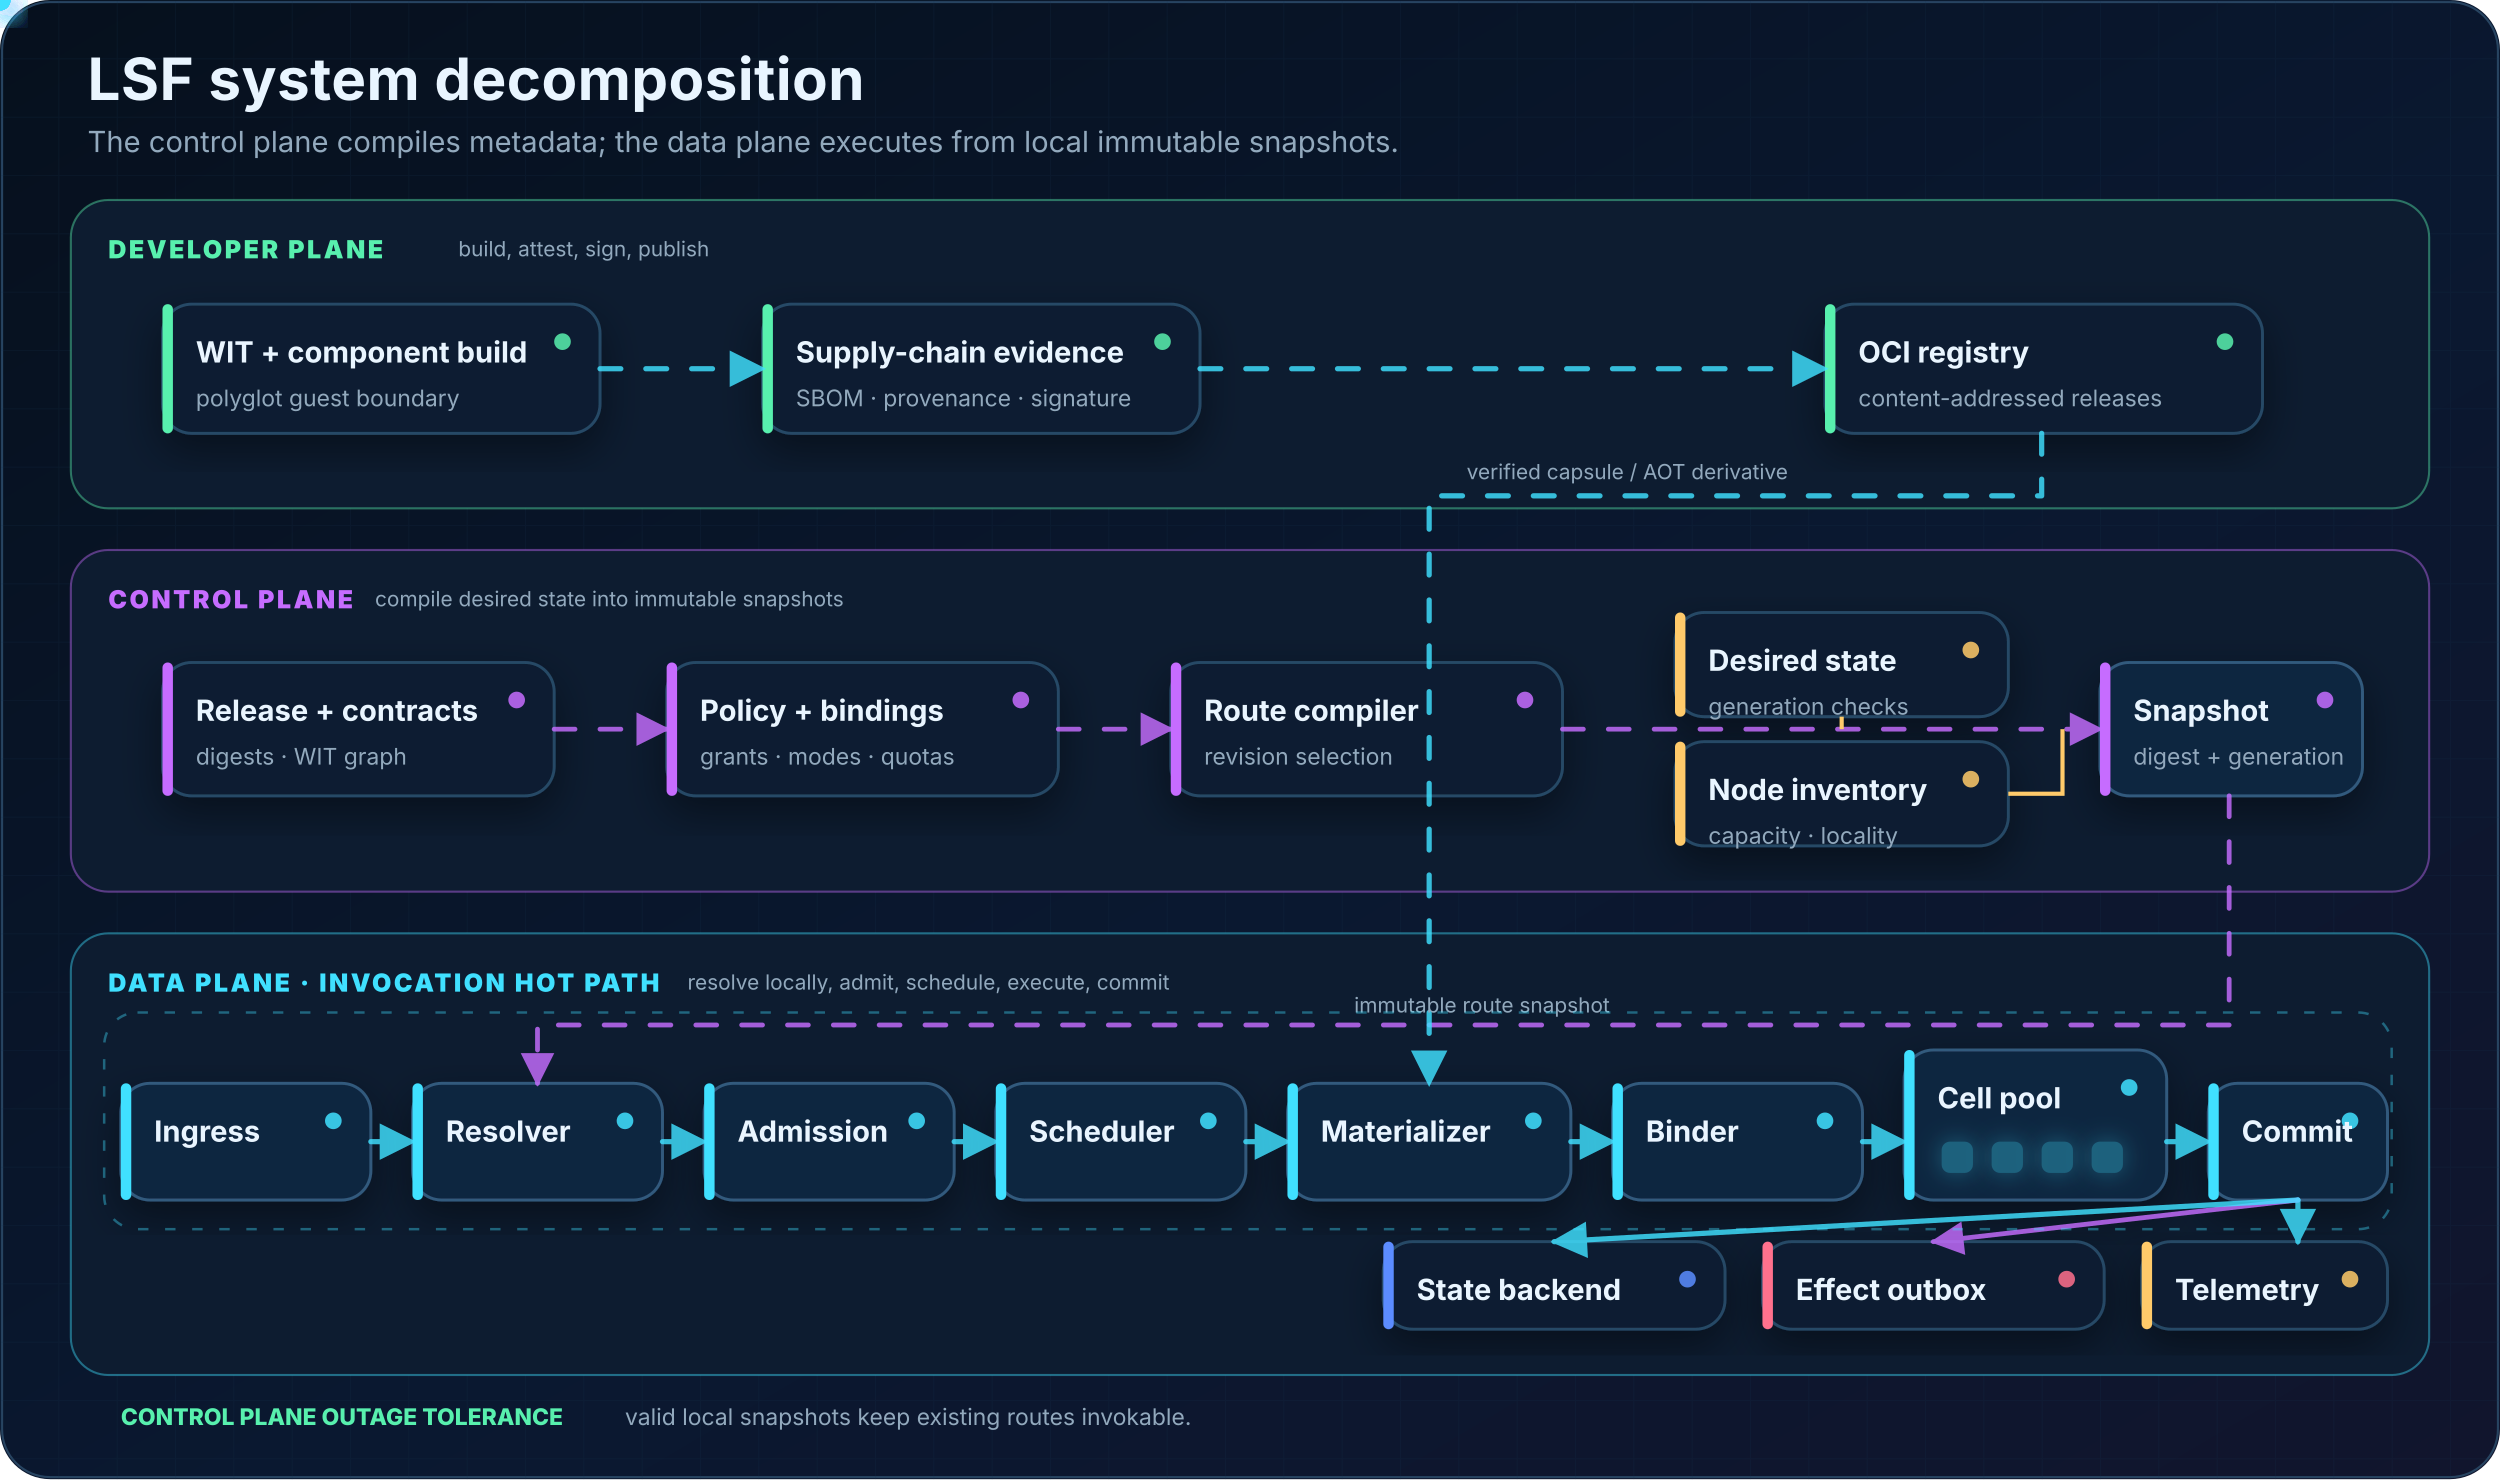
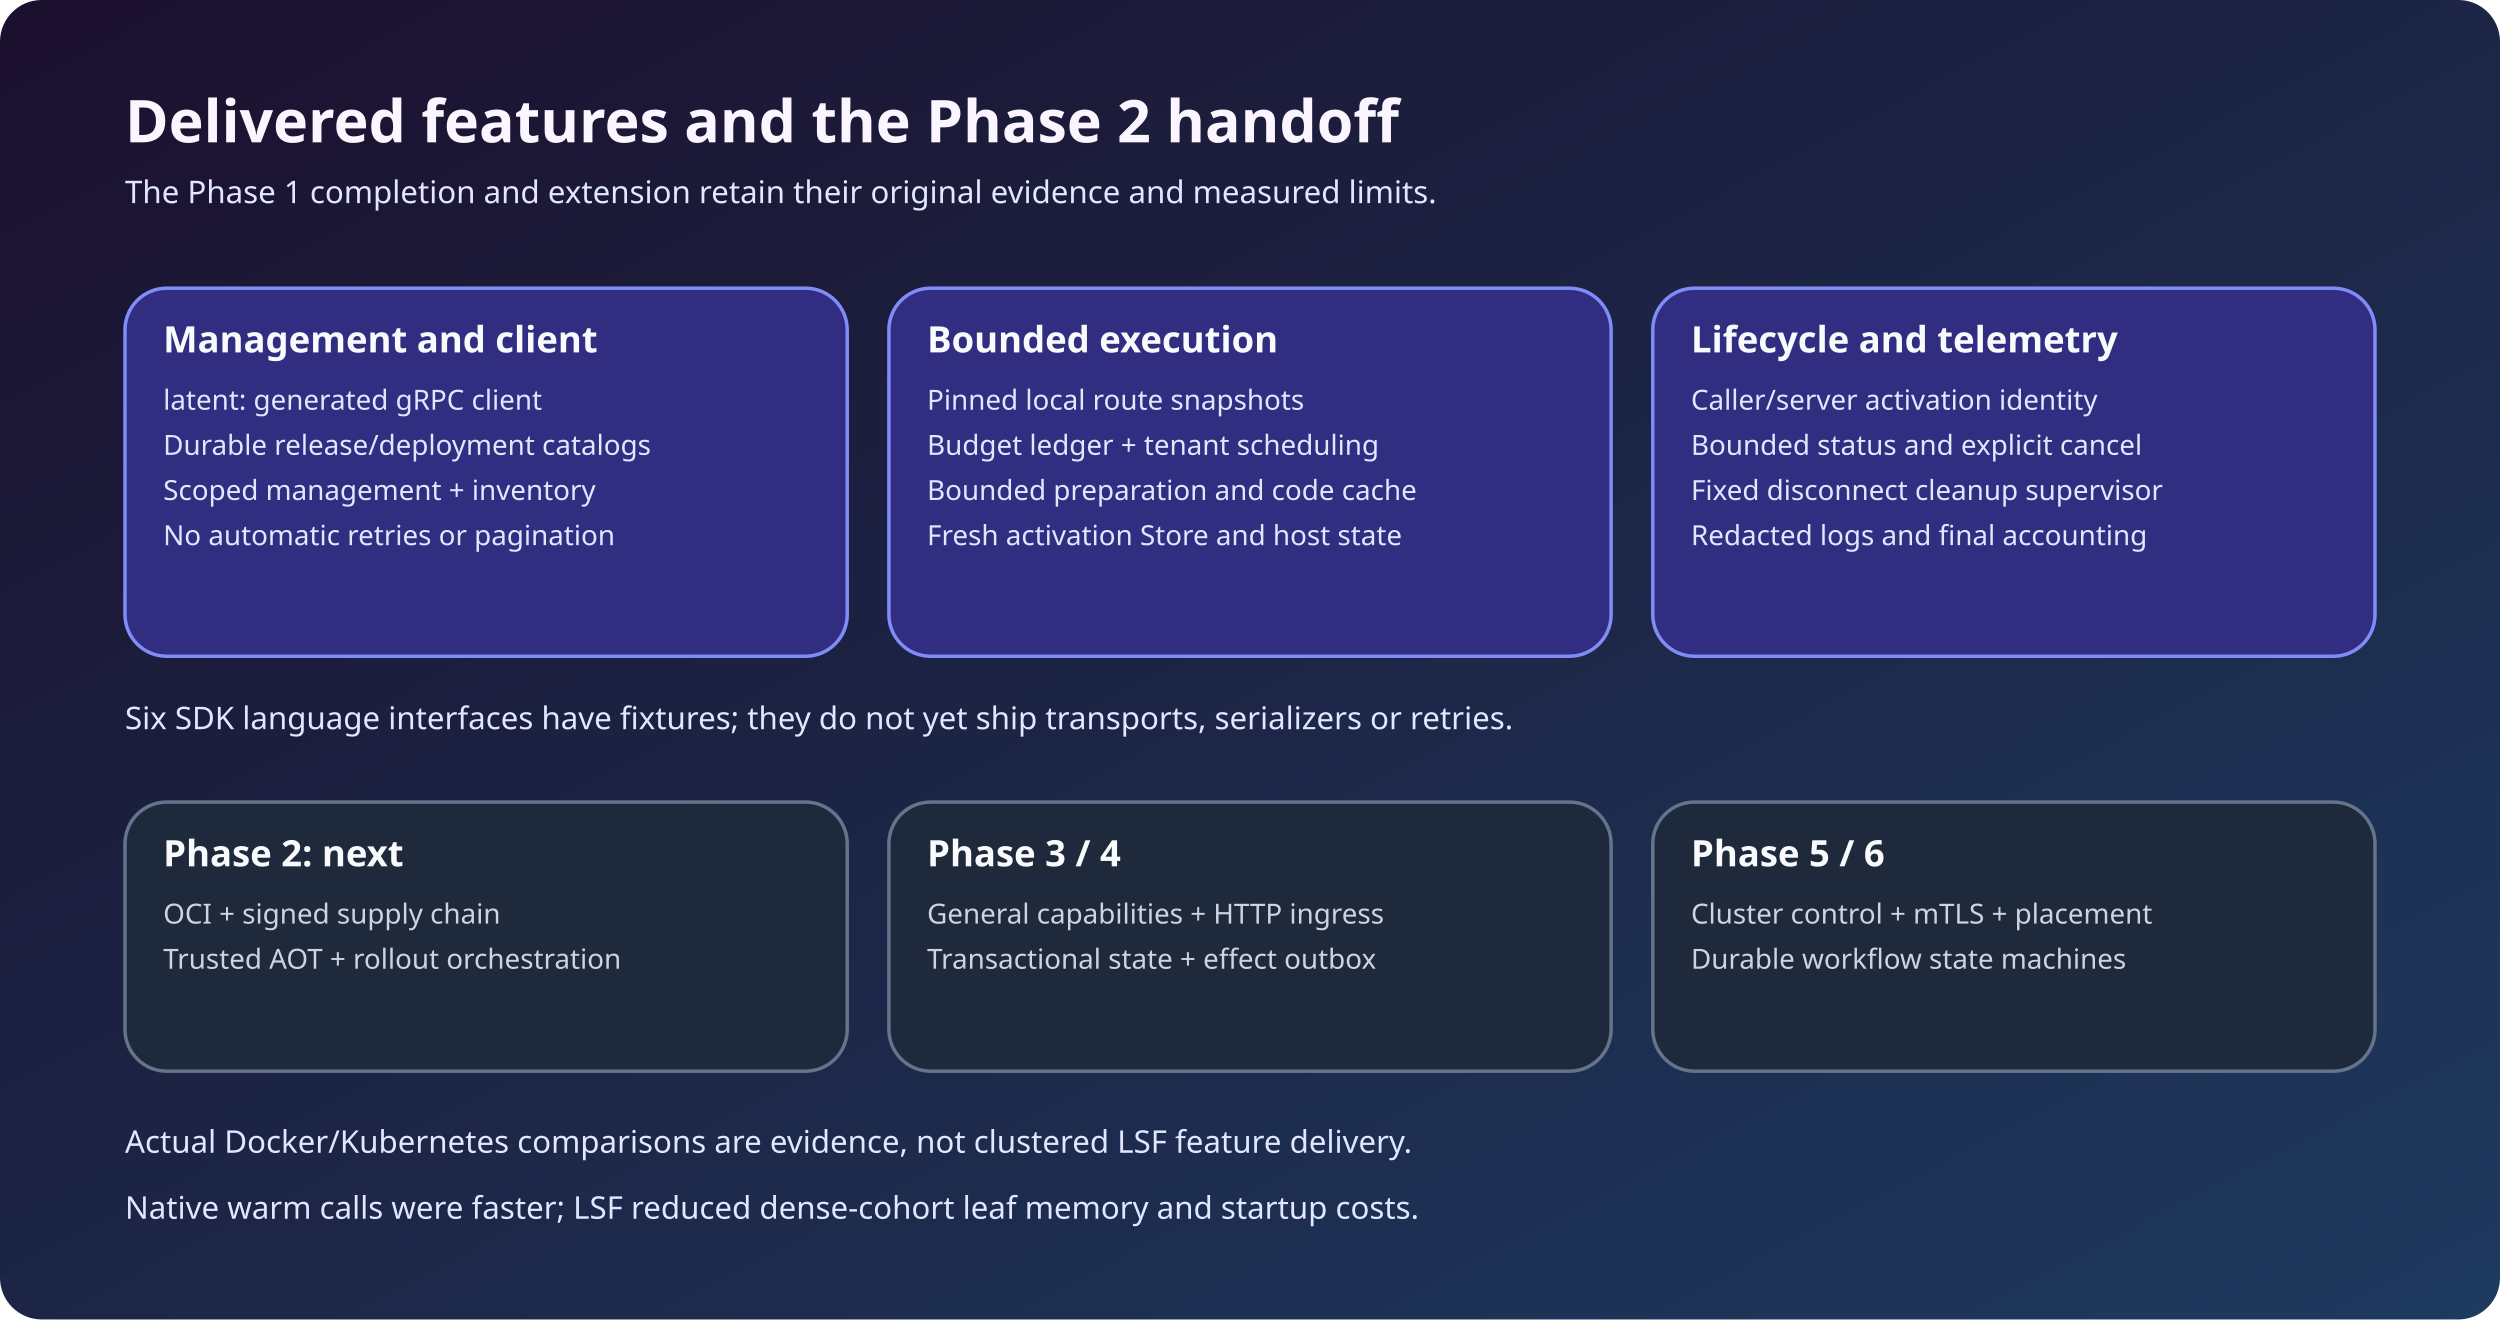
- <svg xmlns="http://www.w3.org/2000/svg" width="1200" height="710" viewBox="0 0 1200 710" role="img" aria-labelledby="title desc">
+ <svg xmlns="http://www.w3.org/2000/svg" viewBox="0 0 1440 760" role="img" aria-labelledby="system-decomposition-title system-decomposition-description">
  <defs>
-     <linearGradient id="bg" x1="0" y1="0" x2="1" y2="1">
-       <stop offset="0" stop-color="#06101d" />
-       <stop offset=".55" stop-color="#0a1830" />
-       <stop offset="1" stop-color="#11152d" />
+     <linearGradient id="system-decomposition-background" x2="1" y2="1">
+       <stop stop-color="#1b102d" />
+       <stop offset="1" stop-color="#1e3a5f" />
    </linearGradient>
-     <linearGradient id="cyanBlue" x1="0" y1="0" x2="1" y2="0">
-       <stop offset="0" stop-color="#40e0ff" />
-       <stop offset="1" stop-color="#5b8cff" />
-     </linearGradient>
-     <linearGradient id="purplePink" x1="0" y1="0" x2="1" y2="1">
-       <stop offset="0" stop-color="#c66cff" />
-       <stop offset="1" stop-color="#ff718d" />
-     </linearGradient>
-     <linearGradient id="greenAmber" x1="0" y1="0" x2="1" y2="0">
-       <stop offset="0" stop-color="#58f0ae" />
-       <stop offset="1" stop-color="#ffca6a" />
-     </linearGradient>
-     <radialGradient id="halo">
-       <stop offset="0" stop-color="#40e0ff" stop-opacity=".55" />
-       <stop offset="1" stop-color="#40e0ff" stop-opacity="0" />
-     </radialGradient>
-     <pattern id="grid" width="28" height="28" patternUnits="userSpaceOnUse">
-       <path d="M 28 0 L 0 0 0 28" fill="none" stroke="#17324d" stroke-width="1" opacity=".42" />
-     </pattern>
-     <filter id="shadow" x="-30%" y="-30%" width="160%" height="160%">
-       <feDropShadow dx="0" dy="8" stdDeviation="10" flood-color="#000" flood-opacity=".42" />
-     </filter>
-     <filter id="softGlow" x="-80%" y="-80%" width="260%" height="260%">
-       <feGaussianBlur stdDeviation="6" result="blur" />
-       <feMerge>
-         <feMergeNode in="blur" />
-         <feMergeNode in="SourceGraphic" />
-       </feMerge>
-     </filter>
-     <marker id="arrowCyan" viewBox="0 0 10 10" refX="9" refY="5" markerWidth="7" markerHeight="7" orient="auto-start-reverse">
-       <path d="M 0 0 L 10 5 L 0 10 z" fill="#40e0ff" />
+     <marker id="system-decomposition-arrow" viewBox="0 0 10 10" refX="9" refY="5" markerWidth="7" markerHeight="7" orient="auto">
+       <path d="M0 0 L10 5 L0 10Z" fill="#bfdbfe" />
    </marker>
-     <marker id="arrowMagenta" viewBox="0 0 10 10" refX="9" refY="5" markerWidth="7" markerHeight="7" orient="auto-start-reverse">
-       <path d="M 0 0 L 10 5 L 0 10 z" fill="#c66cff" />
-     </marker>
-     <style>
-         text { font-family: Inter, ui-sans-serif, system-ui, -apple-system, "Segoe UI", sans-serif; }
-         .title { fill:#e9f5ff; font-size:28px; font-weight:750; letter-spacing:.2px; }
-         .subtitle { fill:#92a9bd; font-size:14px; }
-         .label { fill:#e9f5ff; font-size:14px; font-weight:700; }
-         .small { fill:#92a9bd; font-size:11px; }
-         .tiny { fill:#92a9bd; font-size:10px; }
-         .box { fill:#0d1c30; stroke:#264966; stroke-width:1.4; }
-         .box2 { fill:#102540; stroke:#315a7d; stroke-width:1.4; }
-         .edge { fill:none; stroke:#40e0ff; stroke-width:2.5; stroke-linecap:round; stroke-linejoin:round; }
-         .edge2 { fill:none; stroke:#c66cff; stroke-width:2.3; stroke-linecap:round; stroke-linejoin:round; }
-         
-       @keyframes dash { to { stroke-dashoffset: -38; } }
-       @keyframes pulse { 0%,100% { opacity:.48; transform:scale(.96); } 50% { opacity:1; transform:scale(1.04); } }
-       @keyframes glow { 0%,100% { opacity:.30; } 50% { opacity:.92; } }
-       @keyframes scan { from { transform:translateX(-220px); } to { transform:translateX(1320px); } }
-       .flow { stroke-dasharray: 10 12; animation: dash 1.6s linear infinite; }
-       .pulse { transform-box: fill-box; transform-origin: center; animation: pulse 2.4s ease-in-out infinite; }
-       .glow { animation: glow 1.8s ease-in-out infinite; }
-       .scan { animation: scan 7s linear infinite; }
-       .cell-a { animation: glow 3.2s ease-in-out infinite; }
-       .cell-b { animation: glow 3.2s .8s ease-in-out infinite; }
-       .cell-c { animation: glow 3.2s 1.6s ease-in-out infinite; }
-       .cell-d { animation: glow 3.2s 2.4s ease-in-out infinite; }
-       @media (prefers-reduced-motion: reduce) {
-         .flow,.pulse,.glow,.scan,.cell-a,.cell-b,.cell-c,.cell-d { animation:none !important; }
-       }
-     
-       </style>
  </defs>
-   <rect width="1200" height="710" rx="24" fill="url(#bg)" />
-   <rect x="1" y="1" width="1198" height="708" rx="23" fill="none" stroke="#274461" />
-   <rect width="1200" height="710" rx="24" fill="url(#grid)" opacity=".43" />
-   <rect class="scan" x="-220" y="0" width="180" height="710" fill="url(#cyanBlue)" opacity=".035" transform="skewX(-14)" />
-   <text class="title" x="42" y="48">LSF system decomposition</text>
-   <text class="subtitle" x="42" y="73">The control plane compiles metadata; the data plane executes from local immutable snapshots.</text>
-   <rect x="34" y="96" width="1132" height="148" rx="18" fill="#0d1c30" stroke="#58f0ae" stroke-opacity=".42" />
-   <text x="52" y="124" fill="#58f0ae" font-size="12" font-weight="850" letter-spacing="1.2">DEVELOPER PLANE</text>
-   <text class="tiny" x="220" y="123">build, attest, sign, publish</text>
-   <rect x="34" y="264" width="1132" height="164" rx="18" fill="#0d1c30" stroke="#c66cff" stroke-opacity=".42" />
-   <text x="52" y="292" fill="#c66cff" font-size="12" font-weight="850" letter-spacing="1.2">CONTROL PLANE</text>
-   <text class="tiny" x="180" y="291">compile desired state into immutable snapshots</text>
-   <rect x="34" y="448" width="1132" height="212" rx="18" fill="#0d1c30" stroke="#40e0ff" stroke-opacity=".42" />
-   <text x="52" y="476" fill="#40e0ff" font-size="12" font-weight="850" letter-spacing="1.2">DATA PLANE · INVOCATION HOT PATH</text>
-   <text class="tiny" x="330" y="475">resolve locally, admit, schedule, execute, commit</text>
-   <g filter="url(#shadow)">
-     <rect class="box" x="78" y="146" width="210" height="62" rx="14" />
-     <rect x="78" y="146" width="5" height="62" rx="2.5" fill="#58f0ae" />
-     <circle cx="270" cy="164" r="4" fill="#58f0ae" opacity=".85" />
-     <text class="label" x="94" y="174">WIT + component build</text>
-     <text class="small" x="94" y="195">polyglot guest boundary</text>
+   <rect width="1440" height="760" rx="24" fill="url(#system-decomposition-background)" />
+   <g font-family="system-ui, sans-serif">
+     <text x="72" y="82" font-size="34" fill="#faf5ff" font-weight="700">Delivered features and the Phase 2 handoff</text>
+     <text x="72" y="117" font-size="18" fill="#e0e7ff" font-weight="400">The Phase 1 completion and extension retain their original evidence and measured limits.</text>
+     <rect x="72" y="166" width="416" height="212" rx="24" fill="#312e81" stroke="#818cf8" stroke-width="2" />
+     <text x="94" y="203" font-size="21" fill="#f8fafc" font-weight="700">Management and client</text>
+     <text x="94" y="236" font-size="16" fill="#e0e7ff" font-weight="400">latent: generated gRPC client</text>
+     <text x="94" y="262" font-size="16" fill="#e0e7ff" font-weight="400">Durable release/deployment catalogs</text>
+     <text x="94" y="288" font-size="16" fill="#e0e7ff" font-weight="400">Scoped management + inventory</text>
+     <text x="94" y="314" font-size="16" fill="#e0e7ff" font-weight="400">No automatic retries or pagination</text>
+     <rect x="512" y="166" width="416" height="212" rx="24" fill="#312e81" stroke="#818cf8" stroke-width="2" />
+     <text x="534" y="203" font-size="21" fill="#f8fafc" font-weight="700">Bounded execution</text>
+     <text x="534" y="236" font-size="16" fill="#e0e7ff" font-weight="400">Pinned local route snapshots</text>
+     <text x="534" y="262" font-size="16" fill="#e0e7ff" font-weight="400">Budget ledger + tenant scheduling</text>
+     <text x="534" y="288" font-size="16" fill="#e0e7ff" font-weight="400">Bounded preparation and code cache</text>
+     <text x="534" y="314" font-size="16" fill="#e0e7ff" font-weight="400">Fresh activation Store and host state</text>
+     <rect x="952" y="166" width="416" height="212" rx="24" fill="#312e81" stroke="#818cf8" stroke-width="2" />
+     <text x="974" y="203" font-size="21" fill="#f8fafc" font-weight="700">Lifecycle and telemetry</text>
+     <text x="974" y="236" font-size="16" fill="#e0e7ff" font-weight="400">Caller/server activation identity</text>
+     <text x="974" y="262" font-size="16" fill="#e0e7ff" font-weight="400">Bounded status and explicit cancel</text>
+     <text x="974" y="288" font-size="16" fill="#e0e7ff" font-weight="400">Fixed disconnect cleanup supervisor</text>
+     <text x="974" y="314" font-size="16" fill="#e0e7ff" font-weight="400">Redacted logs and final accounting</text>
+     <text x="72" y="420" font-size="18" fill="#e0e7ff" font-weight="400">Six SDK language interfaces have fixtures; they do not yet ship transports, serializers or retries.</text>
+     <rect x="72" y="462" width="416" height="155" rx="24" fill="#1e293b" stroke="#64748b" stroke-width="2" />
+     <text x="94" y="499" font-size="21" fill="#f8fafc" font-weight="700">Phase 2: next</text>
+     <text x="94" y="532" font-size="16" fill="#cbd5e1" font-weight="400">OCI + signed supply chain</text>
+     <text x="94" y="558" font-size="16" fill="#cbd5e1" font-weight="400">Trusted AOT + rollout orchestration</text>
+     <rect x="512" y="462" width="416" height="155" rx="24" fill="#1e293b" stroke="#64748b" stroke-width="2" />
+     <text x="534" y="499" font-size="21" fill="#f8fafc" font-weight="700">Phase 3 / 4</text>
+     <text x="534" y="532" font-size="16" fill="#cbd5e1" font-weight="400">General capabilities + HTTP ingress</text>
+     <text x="534" y="558" font-size="16" fill="#cbd5e1" font-weight="400">Transactional state + effect outbox</text>
+     <rect x="952" y="462" width="416" height="155" rx="24" fill="#1e293b" stroke="#64748b" stroke-width="2" />
+     <text x="974" y="499" font-size="21" fill="#f8fafc" font-weight="700">Phase 5 / 6</text>
+     <text x="974" y="532" font-size="16" fill="#cbd5e1" font-weight="400">Cluster control + mTLS + placement</text>
+     <text x="974" y="558" font-size="16" fill="#cbd5e1" font-weight="400">Durable workflow state machines</text>
+     <text x="72" y="664" font-size="18" fill="#e0e7ff" font-weight="400">Actual Docker/Kubernetes comparisons are evidence, not clustered LSF feature delivery.</text>
+     <text x="72" y="702" font-size="18" fill="#e0e7ff" font-weight="400">Native warm calls were faster; LSF reduced dense-cohort leaf memory and startup costs.</text>
  </g>
-   <g filter="url(#shadow)">
-     <rect class="box" x="366" y="146" width="210" height="62" rx="14" />
-     <rect x="366" y="146" width="5" height="62" rx="2.5" fill="#58f0ae" />
-     <circle cx="558" cy="164" r="4" fill="#58f0ae" opacity=".85" />
-     <text class="label" x="382" y="174">Supply-chain evidence</text>
-     <text class="small" x="382" y="195">SBOM · provenance · signature</text>
-   </g>
-   <g filter="url(#shadow)">
-     <rect class="box" x="876" y="146" width="210" height="62" rx="14" />
-     <rect x="876" y="146" width="5" height="62" rx="2.5" fill="#58f0ae" />
-     <circle cx="1068" cy="164" r="4" fill="#58f0ae" opacity=".85" />
-     <text class="label" x="892" y="174">OCI registry</text>
-     <text class="small" x="892" y="195">content-addressed releases</text>
-   </g>
-   <path class="edge flow" d="M 288.0 177.0 L 366.0 177.0" marker-end="url(#arrowCyan)" opacity=".82" />
-   <path class="edge flow" d="M 576.0 177.0 L 876.0 177.0" marker-end="url(#arrowCyan)" opacity=".82" />
-   <g filter="url(#shadow)">
-     <rect class="box" x="78" y="318" width="188" height="64" rx="14" />
-     <rect x="78" y="318" width="5" height="64" rx="2.5" fill="#c66cff" />
-     <circle cx="248" cy="336" r="4" fill="#c66cff" opacity=".85" />
-     <text class="label" x="94" y="346">Release + contracts</text>
-     <text class="small" x="94" y="367">digests · WIT graph</text>
-   </g>
-   <g filter="url(#shadow)">
-     <rect class="box" x="320" y="318" width="188" height="64" rx="14" />
-     <rect x="320" y="318" width="5" height="64" rx="2.5" fill="#c66cff" />
-     <circle cx="490" cy="336" r="4" fill="#c66cff" opacity=".85" />
-     <text class="label" x="336" y="346">Policy + bindings</text>
-     <text class="small" x="336" y="367">grants · modes · quotas</text>
-   </g>
-   <g filter="url(#shadow)">
-     <rect class="box" x="562" y="318" width="188" height="64" rx="14" />
-     <rect x="562" y="318" width="5" height="64" rx="2.5" fill="#c66cff" />
-     <circle cx="732" cy="336" r="4" fill="#c66cff" opacity=".85" />
-     <text class="label" x="578" y="346">Route compiler</text>
-     <text class="small" x="578" y="367">revision selection</text>
-   </g>
-   <g filter="url(#shadow)">
-     <rect class="box" x="804" y="294" width="160" height="50" rx="14" />
-     <rect x="804" y="294" width="5" height="50" rx="2.5" fill="#ffca6a" />
-     <circle cx="946" cy="312" r="4" fill="#ffca6a" opacity=".85" />
-     <text class="label" x="820" y="322">Desired state</text>
-     <text class="small" x="820" y="343">generation checks</text>
-   </g>
-   <g filter="url(#shadow)">
-     <rect class="box" x="804" y="356" width="160" height="50" rx="14" />
-     <rect x="804" y="356" width="5" height="50" rx="2.5" fill="#ffca6a" />
-     <circle cx="946" cy="374" r="4" fill="#ffca6a" opacity=".85" />
-     <text class="label" x="820" y="384">Node inventory</text>
-     <text class="small" x="820" y="405">capacity · locality</text>
-   </g>
-   <g filter="url(#shadow)">
-     <rect class="box2" x="1008" y="318" width="126" height="64" rx="14" />
-     <rect x="1008" y="318" width="5" height="64" rx="2.5" fill="#c66cff" />
-     <circle cx="1116" cy="336" r="4" fill="#c66cff" opacity=".85" />
-     <text class="label" x="1024" y="346">Snapshot</text>
-     <text class="small" x="1024" y="367">digest + generation</text>
-   </g>
-   <path class="edge2 flow" d="M 266.0 350.0 L 320.0 350.0" marker-end="url(#arrowMagenta)" opacity=".82" />
-   <path class="edge2 flow" d="M 508.0 350.0 L 562.0 350.0" marker-end="url(#arrowMagenta)" opacity=".82" />
-   <path class="edge2 flow" d="M 750.0 350.0 L 1008.0 350.0" marker-end="url(#arrowMagenta)" opacity=".82" />
-   <path d="M 884 344 L 884 350" stroke="#ffca6a" stroke-width="2" />
-   <path d="M 964 381 L 990 381 L 990 350" fill="none" stroke="#ffca6a" stroke-width="2" />
-   <g filter="url(#shadow)">
-     <rect class="box2" x="58" y="520" width="120" height="56" rx="14" />
-     <rect x="58" y="520" width="5" height="56" rx="2.5" fill="#40e0ff" />
-     <circle cx="160" cy="538" r="4" fill="#40e0ff" opacity=".85" />
-     <text class="label" x="74" y="548">Ingress</text>
-   </g>
-   <g filter="url(#shadow)">
-     <rect class="box2" x="198" y="520" width="120" height="56" rx="14" />
-     <rect x="198" y="520" width="5" height="56" rx="2.5" fill="#40e0ff" />
-     <circle cx="300" cy="538" r="4" fill="#40e0ff" opacity=".85" />
-     <text class="label" x="214" y="548">Resolver</text>
-   </g>
-   <g filter="url(#shadow)">
-     <rect class="box2" x="338" y="520" width="120" height="56" rx="14" />
-     <rect x="338" y="520" width="5" height="56" rx="2.5" fill="#40e0ff" />
-     <circle cx="440" cy="538" r="4" fill="#40e0ff" opacity=".85" />
-     <text class="label" x="354" y="548">Admission</text>
-   </g>
-   <g filter="url(#shadow)">
-     <rect class="box2" x="478" y="520" width="120" height="56" rx="14" />
-     <rect x="478" y="520" width="5" height="56" rx="2.5" fill="#40e0ff" />
-     <circle cx="580" cy="538" r="4" fill="#40e0ff" opacity=".85" />
-     <text class="label" x="494" y="548">Scheduler</text>
-   </g>
-   <g filter="url(#shadow)">
-     <rect class="box2" x="618" y="520" width="136" height="56" rx="14" />
-     <rect x="618" y="520" width="5" height="56" rx="2.5" fill="#40e0ff" />
-     <circle cx="736" cy="538" r="4" fill="#40e0ff" opacity=".85" />
-     <text class="label" x="634" y="548">Materializer</text>
-   </g>
-   <g filter="url(#shadow)">
-     <rect class="box2" x="774" y="520" width="120" height="56" rx="14" />
-     <rect x="774" y="520" width="5" height="56" rx="2.5" fill="#40e0ff" />
-     <circle cx="876" cy="538" r="4" fill="#40e0ff" opacity=".85" />
-     <text class="label" x="790" y="548">Binder</text>
-   </g>
-   <g filter="url(#shadow)">
-     <rect class="box2" x="914" y="504" width="126" height="72" rx="14" />
-     <rect x="914" y="504" width="5" height="72" rx="2.5" fill="#40e0ff" />
-     <circle cx="1022" cy="522" r="4" fill="#40e0ff" opacity=".85" />
-     <text class="label" x="930" y="532">Cell pool</text>
-   </g>
-   <g filter="url(#shadow)">
-     <rect class="box2" x="1060" y="520" width="86" height="56" rx="14" />
-     <rect x="1060" y="520" width="5" height="56" rx="2.5" fill="#40e0ff" />
-     <circle cx="1128" cy="538" r="4" fill="#40e0ff" opacity=".85" />
-     <text class="label" x="1076" y="548">Commit</text>
-   </g>
-   <path class="edge flow" d="M 178.0 548.0 L 198.0 548.0" marker-end="url(#arrowCyan)" opacity=".82" />
-   <path class="edge flow" d="M 318.0 548.0 L 338.0 548.0" marker-end="url(#arrowCyan)" opacity=".82" />
-   <path class="edge flow" d="M 458.0 548.0 L 478.0 548.0" marker-end="url(#arrowCyan)" opacity=".82" />
-   <path class="edge flow" d="M 598.0 548.0 L 618.0 548.0" marker-end="url(#arrowCyan)" opacity=".82" />
-   <path class="edge flow" d="M 754.0 548.0 L 774.0 548.0" marker-end="url(#arrowCyan)" opacity=".82" />
-   <path class="edge flow" d="M 894.0 548.0 L 914.0 548.0" marker-end="url(#arrowCyan)" opacity=".82" />
-   <path class="edge flow" d="M 1040.0 548.0 L 1060.0 548.0" marker-end="url(#arrowCyan)" opacity=".82" />
-   <rect class="cell-a" x="932" y="548" width="15" height="15" rx="4" fill="#40e0ff" opacity="0.32" filter="url(#softGlow)" />
-   <rect class="cell-b" x="956" y="548" width="15" height="15" rx="4" fill="#40e0ff" opacity="0.32" filter="url(#softGlow)" />
-   <rect class="cell-c" x="980" y="548" width="15" height="15" rx="4" fill="#40e0ff" opacity="0.32" filter="url(#softGlow)" />
-   <rect class="cell-d" x="1004" y="548" width="15" height="15" rx="4" fill="#40e0ff" opacity="0.32" filter="url(#softGlow)" />
-   <path class="edge2 flow" d="M 1070.0 382.0 L 1070.0 492.0 L 258.0 492.0 L 258.0 520.0" marker-end="url(#arrowMagenta)" opacity=".82" />
-   <path class="edge flow" d="M 980.0 208.0 L 980.0 238.0 L 686.0 238.0 L 686.0 520.0" marker-end="url(#arrowCyan)" opacity=".82" />
-   <text class="tiny" x="650" y="486" fill="#c66cff">immutable route snapshot</text>
-   <text class="tiny" x="704" y="230" fill="#40e0ff">verified capsule / AOT derivative</text>
-   <g filter="url(#shadow)">
-     <rect class="box" x="664" y="596" width="164" height="42" rx="14" />
-     <rect x="664" y="596" width="5" height="42" rx="2.5" fill="#5b8cff" />
-     <circle cx="810" cy="614" r="4" fill="#5b8cff" opacity=".85" />
-     <text class="label" x="680" y="624">State backend</text>
-   </g>
-   <g filter="url(#shadow)">
-     <rect class="box" x="846" y="596" width="164" height="42" rx="14" />
-     <rect x="846" y="596" width="5" height="42" rx="2.5" fill="#ff718d" />
-     <circle cx="992" cy="614" r="4" fill="#ff718d" opacity=".85" />
-     <text class="label" x="862" y="624">Effect outbox</text>
-   </g>
-   <g filter="url(#shadow)">
-     <rect class="box" x="1028" y="596" width="118" height="42" rx="14" />
-     <rect x="1028" y="596" width="5" height="42" rx="2.5" fill="#ffca6a" />
-     <circle cx="1128" cy="614" r="4" fill="#ffca6a" opacity=".85" />
-     <text class="label" x="1044" y="624">Telemetry</text>
-   </g>
-   <path class="edge" d="M 1103.0 576.0 L 1103.0 596.0" marker-end="url(#arrowCyan)" opacity=".82" />
-   <path class="edge2" d="M 1103.0 576.0 L 928.0 596.0" marker-end="url(#arrowMagenta)" opacity=".82" />
-   <path class="edge" d="M 1103.0 576.0 L 746.0 596.0" marker-end="url(#arrowCyan)" opacity=".82" />
-   <circle r="5" fill="#40e0ff" filter="url(#softGlow)">
-     <animateMotion dur="4.2s" begin="0.0s" repeatCount="indefinite" path="M 288.0 177.0 L 366.0 177.0" />
-   </circle>
-   <circle r="5" fill="#40e0ff" filter="url(#softGlow)">
-     <animateMotion dur="4.2s" begin="0.38s" repeatCount="indefinite" path="M 576.0 177.0 L 876.0 177.0" />
-   </circle>
-   <circle r="5" fill="#c66cff" filter="url(#softGlow)">
-     <animateMotion dur="4.2s" begin="0.76s" repeatCount="indefinite" path="M 266.0 350.0 L 320.0 350.0" />
-   </circle>
-   <circle r="5" fill="#c66cff" filter="url(#softGlow)">
-     <animateMotion dur="4.2s" begin="1.14s" repeatCount="indefinite" path="M 508.0 350.0 L 562.0 350.0" />
-   </circle>
-   <circle r="5" fill="#c66cff" filter="url(#softGlow)">
-     <animateMotion dur="4.2s" begin="1.52s" repeatCount="indefinite" path="M 750.0 350.0 L 1008.0 350.0" />
-   </circle>
-   <circle r="5" fill="#c66cff" filter="url(#softGlow)">
-     <animateMotion dur="4.2s" begin="1.9s" repeatCount="indefinite" path="M 1070.0 382.0 L 1070.0 492.0 L 258.0 492.0 L 258.0 520.0" />
-   </circle>
-   <circle r="5" fill="#40e0ff" filter="url(#softGlow)">
-     <animateMotion dur="4.2s" begin="2.28s" repeatCount="indefinite" path="M 980.0 208.0 L 980.0 238.0 L 686.0 238.0 L 686.0 520.0" />
-   </circle>
-   <circle r="5" fill="#40e0ff" filter="url(#softGlow)">
-     <animateMotion dur="3.4s" begin="0.0s" repeatCount="indefinite" path="M 178.0 548.0 L 198.0 548.0" />
-   </circle>
-   <circle r="5" fill="#40e0ff" filter="url(#softGlow)">
-     <animateMotion dur="3.4s" begin="0.32s" repeatCount="indefinite" path="M 318.0 548.0 L 338.0 548.0" />
-   </circle>
-   <circle r="5" fill="#40e0ff" filter="url(#softGlow)">
-     <animateMotion dur="3.4s" begin="0.64s" repeatCount="indefinite" path="M 458.0 548.0 L 478.0 548.0" />
-   </circle>
-   <circle r="5" fill="#40e0ff" filter="url(#softGlow)">
-     <animateMotion dur="3.4s" begin="0.96s" repeatCount="indefinite" path="M 598.0 548.0 L 618.0 548.0" />
-   </circle>
-   <circle r="5" fill="#40e0ff" filter="url(#softGlow)">
-     <animateMotion dur="3.4s" begin="1.28s" repeatCount="indefinite" path="M 754.0 548.0 L 774.0 548.0" />
-   </circle>
-   <circle r="5" fill="#40e0ff" filter="url(#softGlow)">
-     <animateMotion dur="3.4s" begin="1.6s" repeatCount="indefinite" path="M 894.0 548.0 L 914.0 548.0" />
-   </circle>
-   <circle r="5" fill="#40e0ff" filter="url(#softGlow)">
-     <animateMotion dur="3.4s" begin="1.92s" repeatCount="indefinite" path="M 1040.0 548.0 L 1060.0 548.0" />
-   </circle>
-   <rect x="50" y="486" width="1098" height="104" rx="16" fill="none" stroke="#40e0ff" stroke-width="1.2" stroke-dasharray="5 8" opacity=".38" />
-   <text x="58" y="684" fill="#58f0ae" font-size="11" font-weight="800">CONTROL PLANE OUTAGE TOLERANCE</text>
-   <text class="small" x="300" y="684">valid local snapshots keep existing routes invokable.</text>
</svg>
